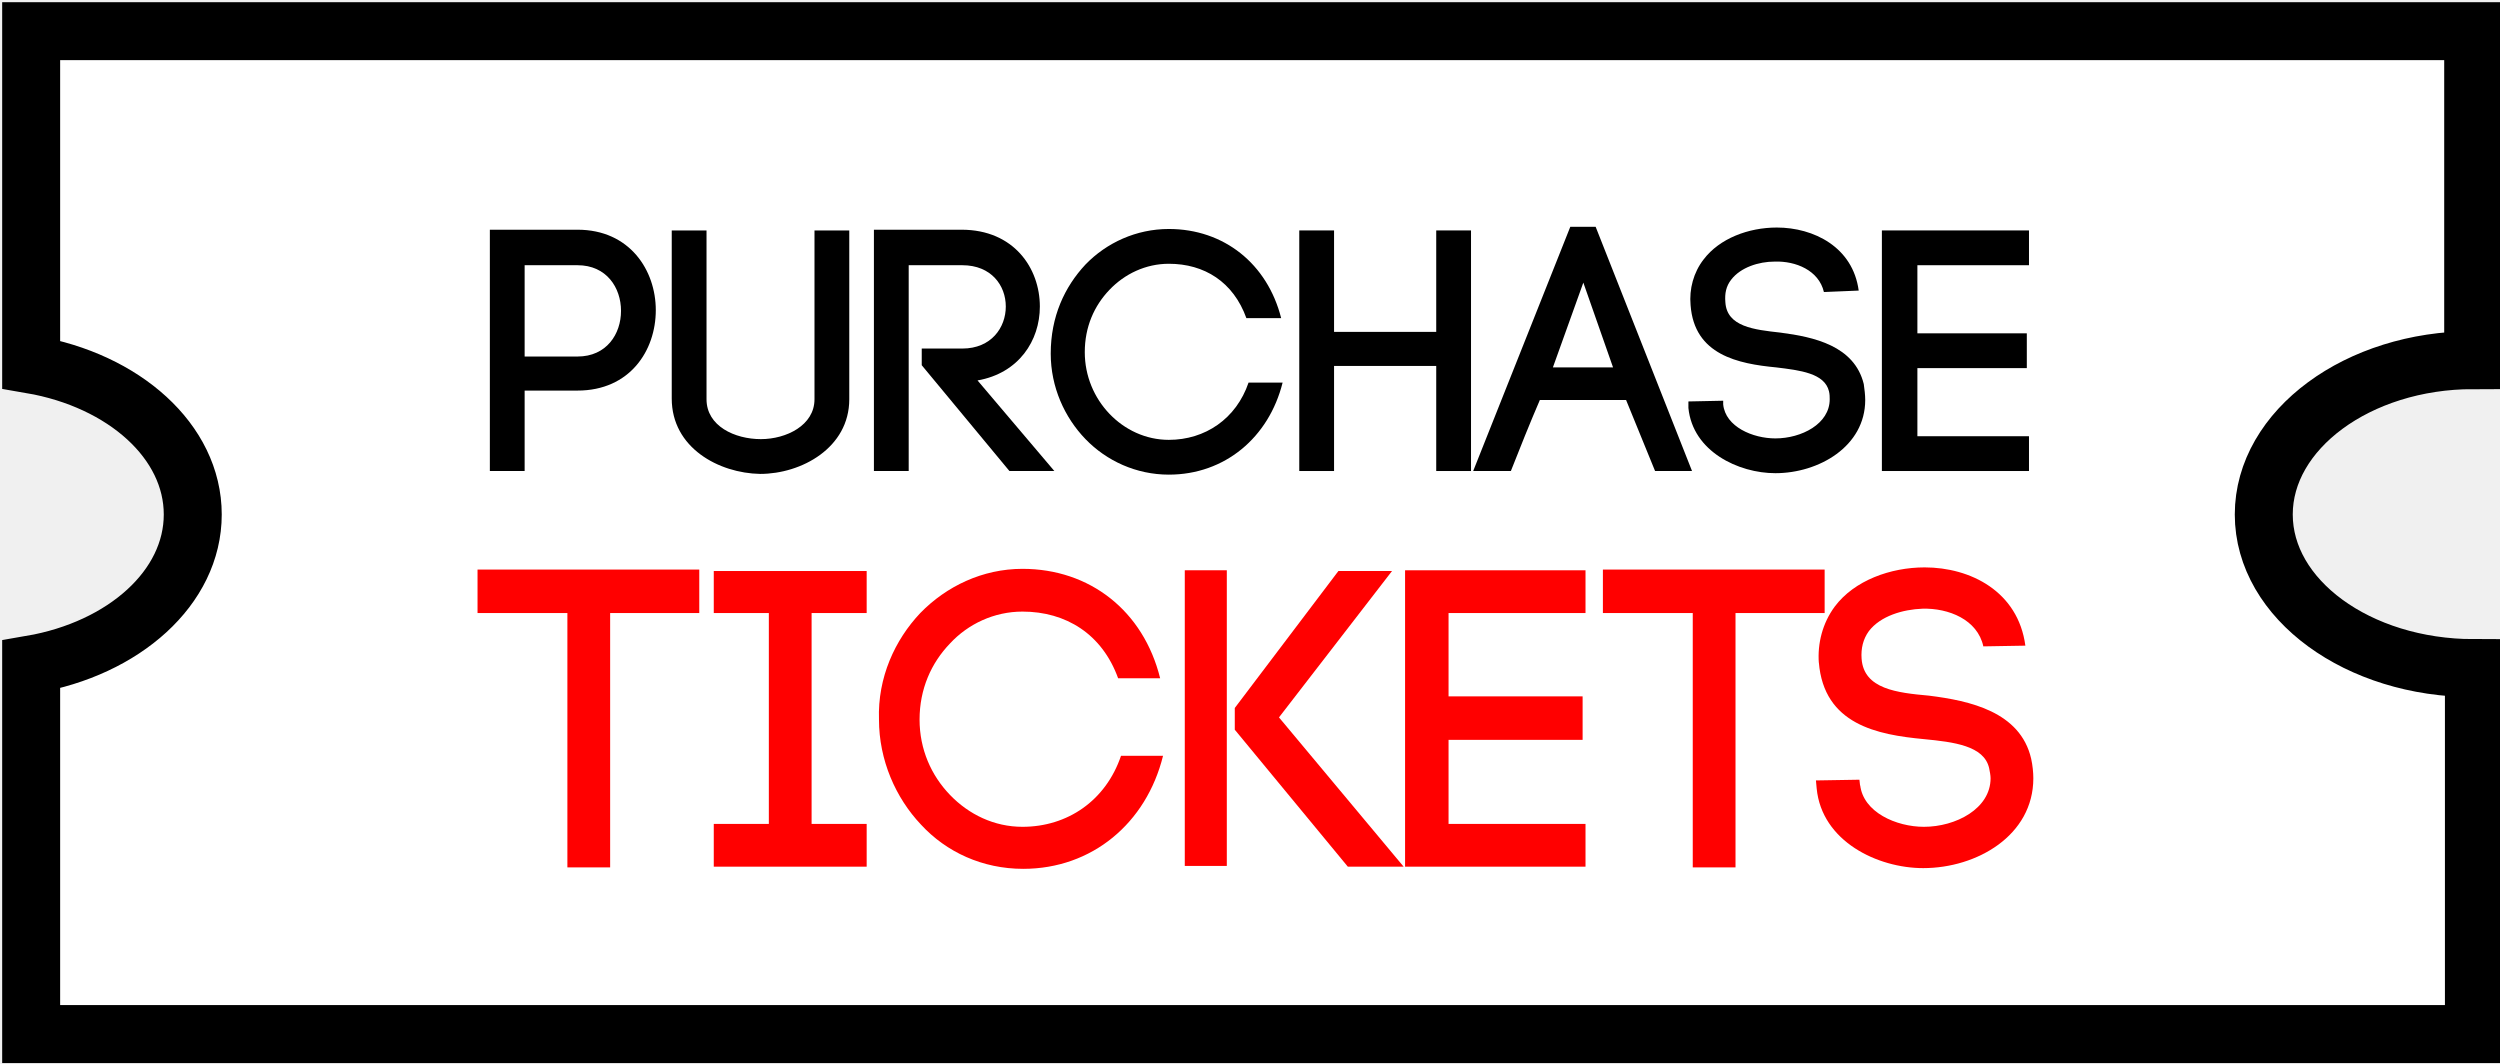
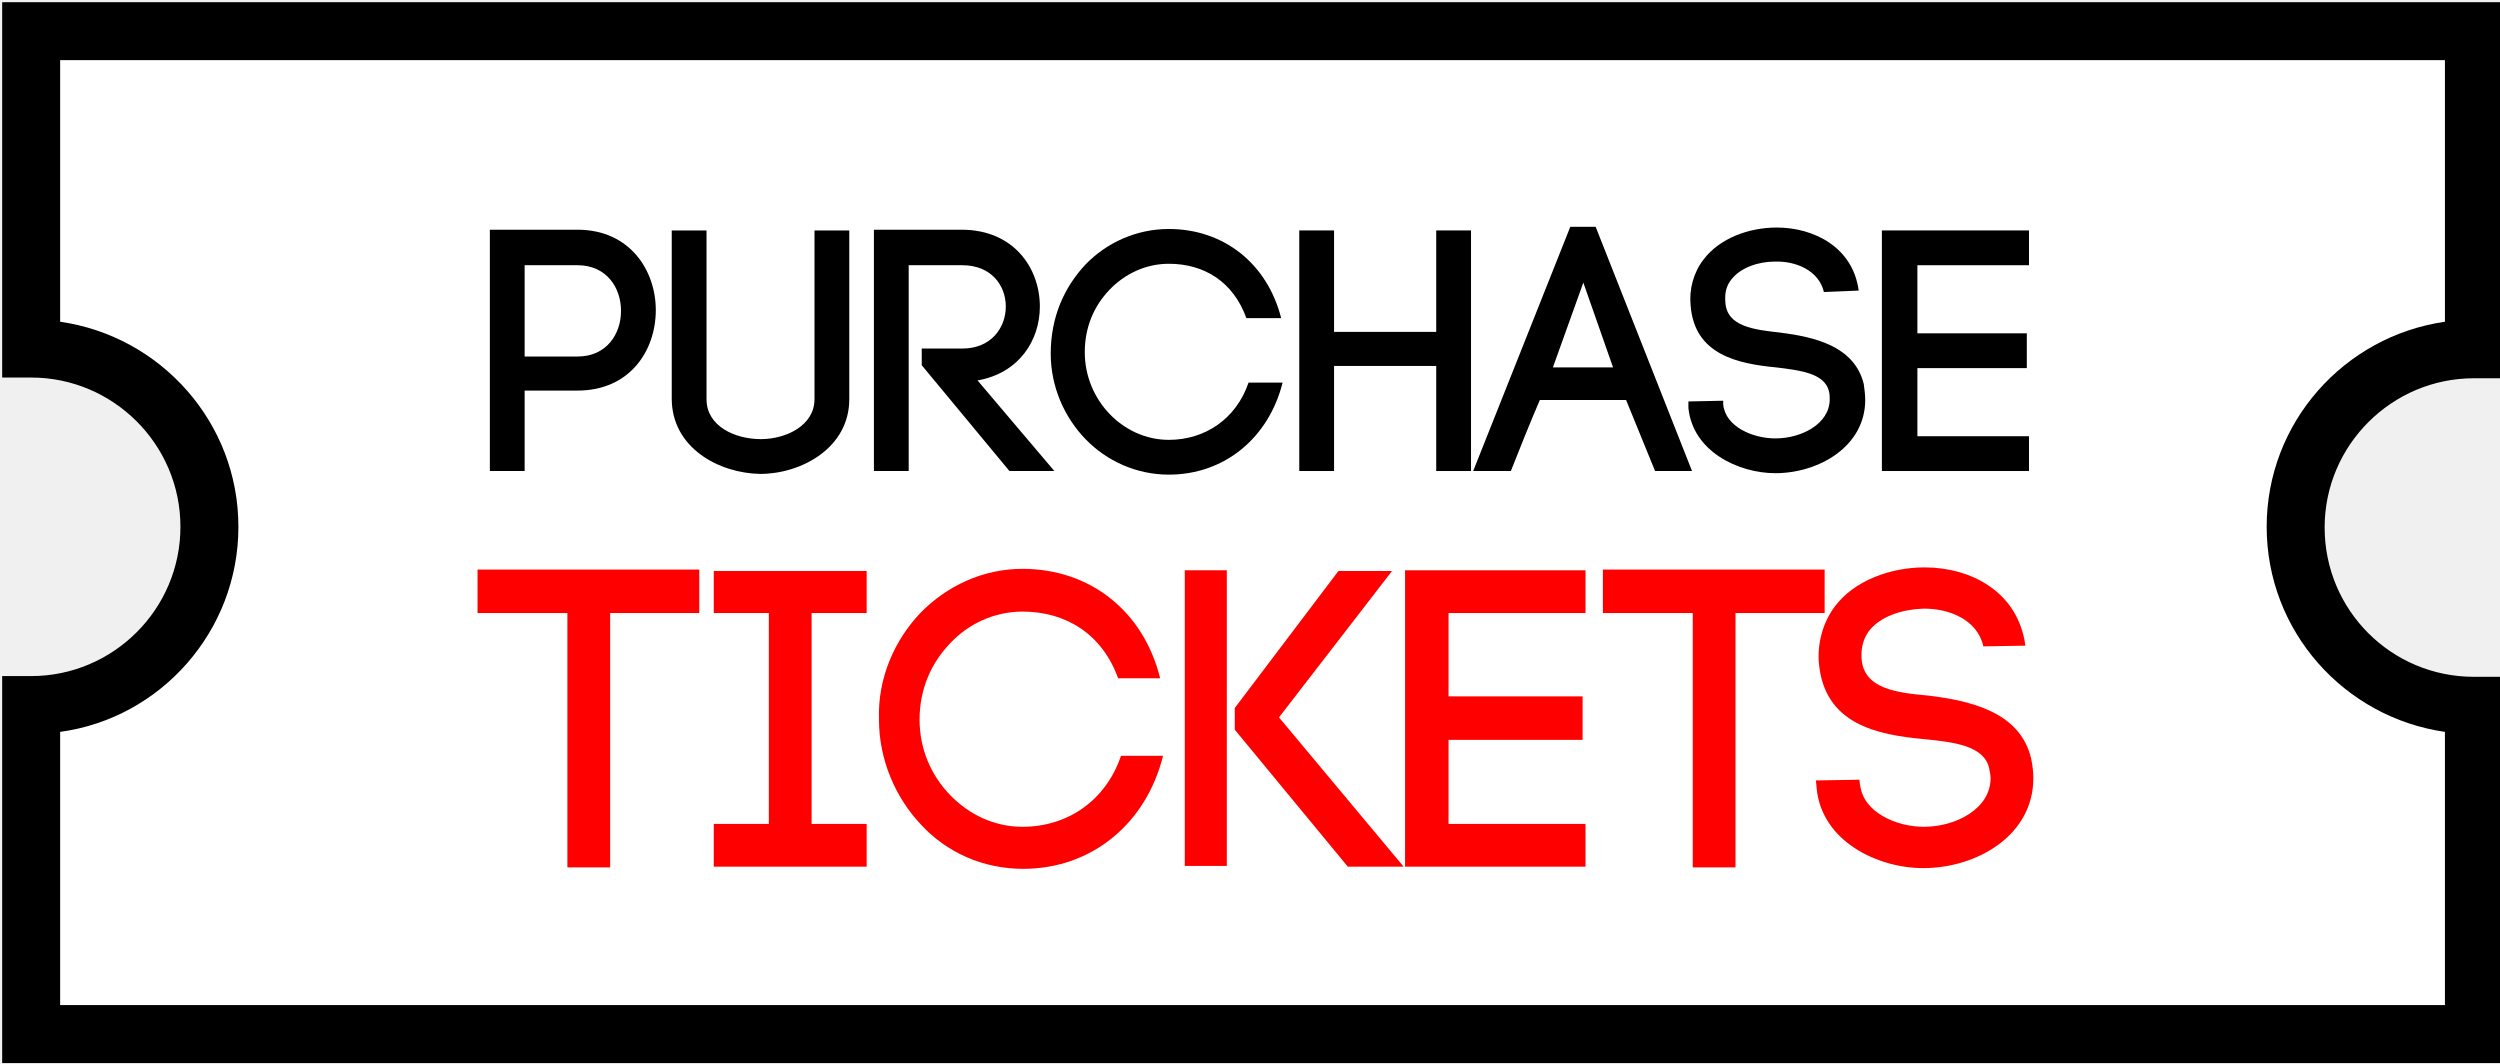
- <svg xmlns="http://www.w3.org/2000/svg" version="1.1" x="0px" y="0px" viewBox="0 0 345 146.8" style="enable-background:new 0 0 345 146.8;" xml:space="preserve">
+ <svg xmlns="http://www.w3.org/2000/svg" version="1.1" id="Layer_1" x="0px" y="0px" viewBox="0 0 345 146.8" style="enable-background:new 0 0 345 146.8;" xml:space="preserve">
  <style type="text/css">
- 	.st0{fill:#FFFFFF;stroke:#000000;stroke-width:8;stroke-miterlimit:10;}
+ 	.st0{fill:#FFFFFF;}
	.st1{fill:#FF0000;}
</style>
-   <g id="ticket">
-     <path class="st0" d="M312.4,71c0-11.7,13-21.3,28.9-21.3V4.3H4.3v46C17.1,52.5,26.6,60.9,26.6,71S17.1,89.5,4.3,91.7v51h337.1V92.2   C325.4,92.2,312.4,82.7,312.4,71z" />
+   <g>
+     <path class="st0" d="M341.4,97.3c-13.6,0-24.6-11-24.6-24.6c0-13.6,11-24.6,24.6-24.6h0V4.3H4.3v43.8c13.6,0,24.6,11,24.6,24.6   c0,13.6-11,24.6-24.6,24.6v45.4h337.1L341.4,97.3L341.4,97.3z" />
+     <path d="M345.4,146.7H0.3V93.3h4c11.3,0,20.6-9.2,20.6-20.6S15.6,52.1,4.3,52.1h-4V0.3h345.1v51.9h-4c-11.3,0-20.6,9.2-20.6,20.6   s9.2,20.6,20.6,20.6h4V146.7z M8.3,138.7h329.1V101c-13.9-2-24.6-13.9-24.6-28.3s10.7-26.3,24.6-28.3V8.3H8.3v36.1   c13.9,2,24.6,13.9,24.6,28.3S22.2,99.1,8.3,101V138.7z" />
  </g>
  <g id="Layer_2">
    <g>
-       <path d="M79.7,31.7c7.2,0,10.8,5.6,10.8,11.1c0,5.6-3.6,11.1-10.8,11.1h-7.3V65h-4.8V31.7H79.7z M79.7,49.2c4,0,6-3.1,6-6.3    c0-3.2-2-6.3-6-6.3h-7.3v12.6H79.7z" />
+       <path d="M79.7,31.7c7.2,0,10.8,5.6,10.8,11.1c0,5.6-3.6,11.1-10.8,11.1h-7.3V65h-4.8V31.7H79.7z M79.7,49.2c4,0,6-3.1,6-6.3    s-2-6.3-6-6.3h-7.3v12.6C72.4,49.2,79.7,49.2,79.7,49.2z" />
      <path d="M92.7,55V31.8h4.8v23.3c0,3.7,3.9,5.5,7.5,5.5c3.5,0,7.4-1.9,7.4-5.5V31.8h4.8v23.3c0,6.7-6.6,10.3-12.3,10.3    C99.2,65.3,92.7,61.8,92.7,55z" />
-       <path d="M127.2,48.1h5.6c4,0,6-2.9,6-5.8c0-2.9-2-5.7-6-5.7h-7.4V65h-4.8V31.7h12.1c7.2,0,10.8,5.3,10.8,10.6    c0,4.7-2.9,9.2-8.6,10.2L145.5,65h-6.2l-12.1-14.6V48.1z" />
-       <path d="M149.8,36.5c2.9-3,7-4.9,11.5-4.9c7.6,0,13.6,4.8,15.5,12.3H172c-1.8-5-5.8-7.5-10.7-7.5c-3.2,0-6.1,1.4-8.2,3.6    c-2.1,2.2-3.4,5.1-3.4,8.6c0,3.3,1.3,6.3,3.4,8.5c2.1,2.2,5,3.6,8.2,3.6c5,0,9.3-2.9,11-7.9h4.7c-1.9,7.6-8,12.7-15.7,12.7    c-4.5,0-8.6-1.9-11.5-4.9c-2.9-3-4.8-7.2-4.8-11.8C145,43.7,146.9,39.6,149.8,36.5z" />
+       <path d="M127.2,48.1h5.6c4,0,6-2.9,6-5.8c0-2.9-2-5.7-6-5.7h-7.4V65h-4.8V31.7h12.1c7.2,0,10.8,5.3,10.8,10.6    c0,4.7-2.9,9.2-8.6,10.2L145.5,65h-6.2l-12.1-14.6C127.2,50.4,127.2,48.1,127.2,48.1z" />
+       <path d="M149.8,36.5c2.9-3,7-4.9,11.5-4.9c7.6,0,13.6,4.8,15.5,12.3H172c-1.8-5-5.8-7.5-10.7-7.5c-3.2,0-6.1,1.4-8.2,3.6    c-2.1,2.2-3.4,5.1-3.4,8.6c0,3.3,1.3,6.3,3.4,8.5c2.1,2.2,5,3.6,8.2,3.6c5,0,9.3-2.9,11-7.9h4.7c-1.9,7.6-8,12.7-15.7,12.7    c-4.5,0-8.6-1.9-11.5-4.9s-4.8-7.2-4.8-11.8C145,43.7,146.9,39.6,149.8,36.5z" />
      <path d="M184.1,45.8h14.1v-14h4.8V65h-4.8V50.5h-14.1V65h-4.8V31.8h4.8V45.8z" />
-       <path d="M224.4,55.2h-11.9c-1.3,3-2.9,7-4,9.8h-5.2l13.4-33.7h3.5L233.5,65h-5.1L224.4,55.2z M214.3,50.7h8.3l-4.1-11.7    L214.3,50.7z" />
-       <path d="M251.7,40.3c-0.7-3-3.9-4.3-6.8-4.2c-2.2,0-4.7,0.8-6,2.5c-0.7,0.9-0.9,1.9-0.8,3.1c0.2,3.4,4,3.8,7.6,4.2    c4.6,0.6,10.2,1.8,11.5,7.1c0.1,0.7,0.2,1.5,0.2,2.2c0,6.4-6.4,10.1-12.4,10.1c-5.1,0-11.4-3-12-9l0-0.9l4.8-0.1l0,0.7v-0.2    c0.3,3.1,4.1,4.7,7.2,4.7c3.6,0,7.5-2,7.5-5.4c0-0.3,0-0.7-0.1-1.1c-0.6-2.5-4-2.9-7.3-3.3c-5.2-0.5-11.3-1.7-11.8-8.6v0    c-0.2-2.2,0.4-4.5,1.8-6.3c2.2-2.9,6.2-4.4,10.1-4.4c5.1,0,10.5,2.7,11.3,8.7L251.7,40.3z" />
-       <path d="M264.6,60.2H280V65h-20.3V31.8H280v4.8h-15.4v9.4h15.1v4.8h-15.1V60.2z" />
+       <path d="M224.4,55.2h-11.9c-1.3,3-2.9,7-4,9.8h-5.2l13.4-33.7h3.5L233.5,65h-5.1L224.4,55.2z M214.3,50.7h8.3L218.5,39L214.3,50.7    z" />
+       <path d="M251.7,40.3c-0.7-3-3.9-4.3-6.8-4.2c-2.2,0-4.7,0.8-6,2.5c-0.7,0.9-0.9,1.9-0.8,3.1c0.2,3.4,4,3.8,7.6,4.2    c4.6,0.6,10.2,1.8,11.5,7.1c0.1,0.7,0.2,1.5,0.2,2.2c0,6.4-6.4,10.1-12.4,10.1c-5.1,0-11.4-3-12-9v-0.9l4.8-0.1V56v-0.2    c0.3,3.1,4.1,4.7,7.2,4.7c3.6,0,7.5-2,7.5-5.4c0-0.3,0-0.7-0.1-1.1c-0.6-2.5-4-2.9-7.3-3.3c-5.2-0.5-11.3-1.7-11.8-8.6l0,0    c-0.2-2.2,0.4-4.5,1.8-6.3c2.2-2.9,6.2-4.4,10.1-4.4c5.1,0,10.5,2.7,11.3,8.7L251.7,40.3z" />
+       <path d="M264.6,60.2H280V65h-20.3V31.8H280v4.8h-15.4V46h15.1v4.8h-15.1V60.2z" />
    </g>
    <g>
      <path class="st1" d="M78.3,119.7V84.6H65.9v-6h30.6v6H84.2v35.1H78.3z" />
      <path class="st1" d="M119.6,84.6H112v29.1h7.6v5.9H98.5v-5.9h7.6V84.6h-7.6v-5.8h21.1V84.6z" />
      <path class="st1" d="M127,84.6c3.6-3.7,8.6-6.1,14.1-6.1c9.3,0,16.7,5.8,19,15.1h-5.8c-2.2-6.1-7.2-9.2-13.2-9.2    c-3.9,0-7.5,1.7-10,4.4c-2.6,2.7-4.2,6.3-4.2,10.5c0,4.1,1.6,7.7,4.2,10.4c2.6,2.7,6.1,4.4,10,4.4c6.2,0,11.5-3.6,13.6-9.8h5.8    c-2.3,9.3-9.8,15.6-19.3,15.6c-5.6,0-10.6-2.3-14.1-6.1c-3.5-3.7-5.8-8.9-5.8-14.5C121.1,93.5,123.5,88.3,127,84.6z" />
      <path class="st1" d="M169.3,78.7v40.8h-5.8V78.7H169.3z M170.4,97.7l14.3-18.9h7.4L176.5,99l17.2,20.6H186l-15.6-18.9V97.7z" />
-       <path class="st1" d="M199.8,113.7h19v5.9h-24.9V78.7h24.9v5.9h-18.9v11.5h18.5v6h-18.5V113.7z" />
+       <path class="st1" d="M199.8,113.7h19v5.9h-24.9V78.7h24.9v5.9h-18.9v11.5h18.5v6h-18.5v11.6H199.8z" />
      <path class="st1" d="M233.6,119.7V84.6h-12.4v-6h30.6v6h-12.3v35.1H233.6z" />
      <path class="st1" d="M273.7,89.2c-0.8-3.7-4.8-5.3-8.4-5.2c-2.7,0.1-5.8,1-7.4,3.1c-0.8,1.1-1.1,2.4-1,3.8    c0.3,4.2,4.9,4.7,9.3,5.1c5.6,0.7,12.6,2.2,14.1,8.7c0.2,0.9,0.3,1.9,0.3,2.7c0,7.9-7.8,12.4-15.2,12.4c-6.3,0-14-3.7-14.7-11    l-0.1-1.1l6-0.1l0.1,0.9v-0.2c0.4,3.8,5,5.8,8.8,5.8c4.4,0,9.2-2.5,9.2-6.7c0-0.4-0.1-0.9-0.2-1.4c-0.7-3.1-4.9-3.6-9-4    c-6.4-0.6-13.8-2-14.5-10.6v0.1c-0.2-2.7,0.5-5.5,2.2-7.8c2.7-3.6,7.7-5.4,12.4-5.4c6.3,0,12.9,3.3,13.9,10.8L273.7,89.2z" />
    </g>
  </g>
</svg>
